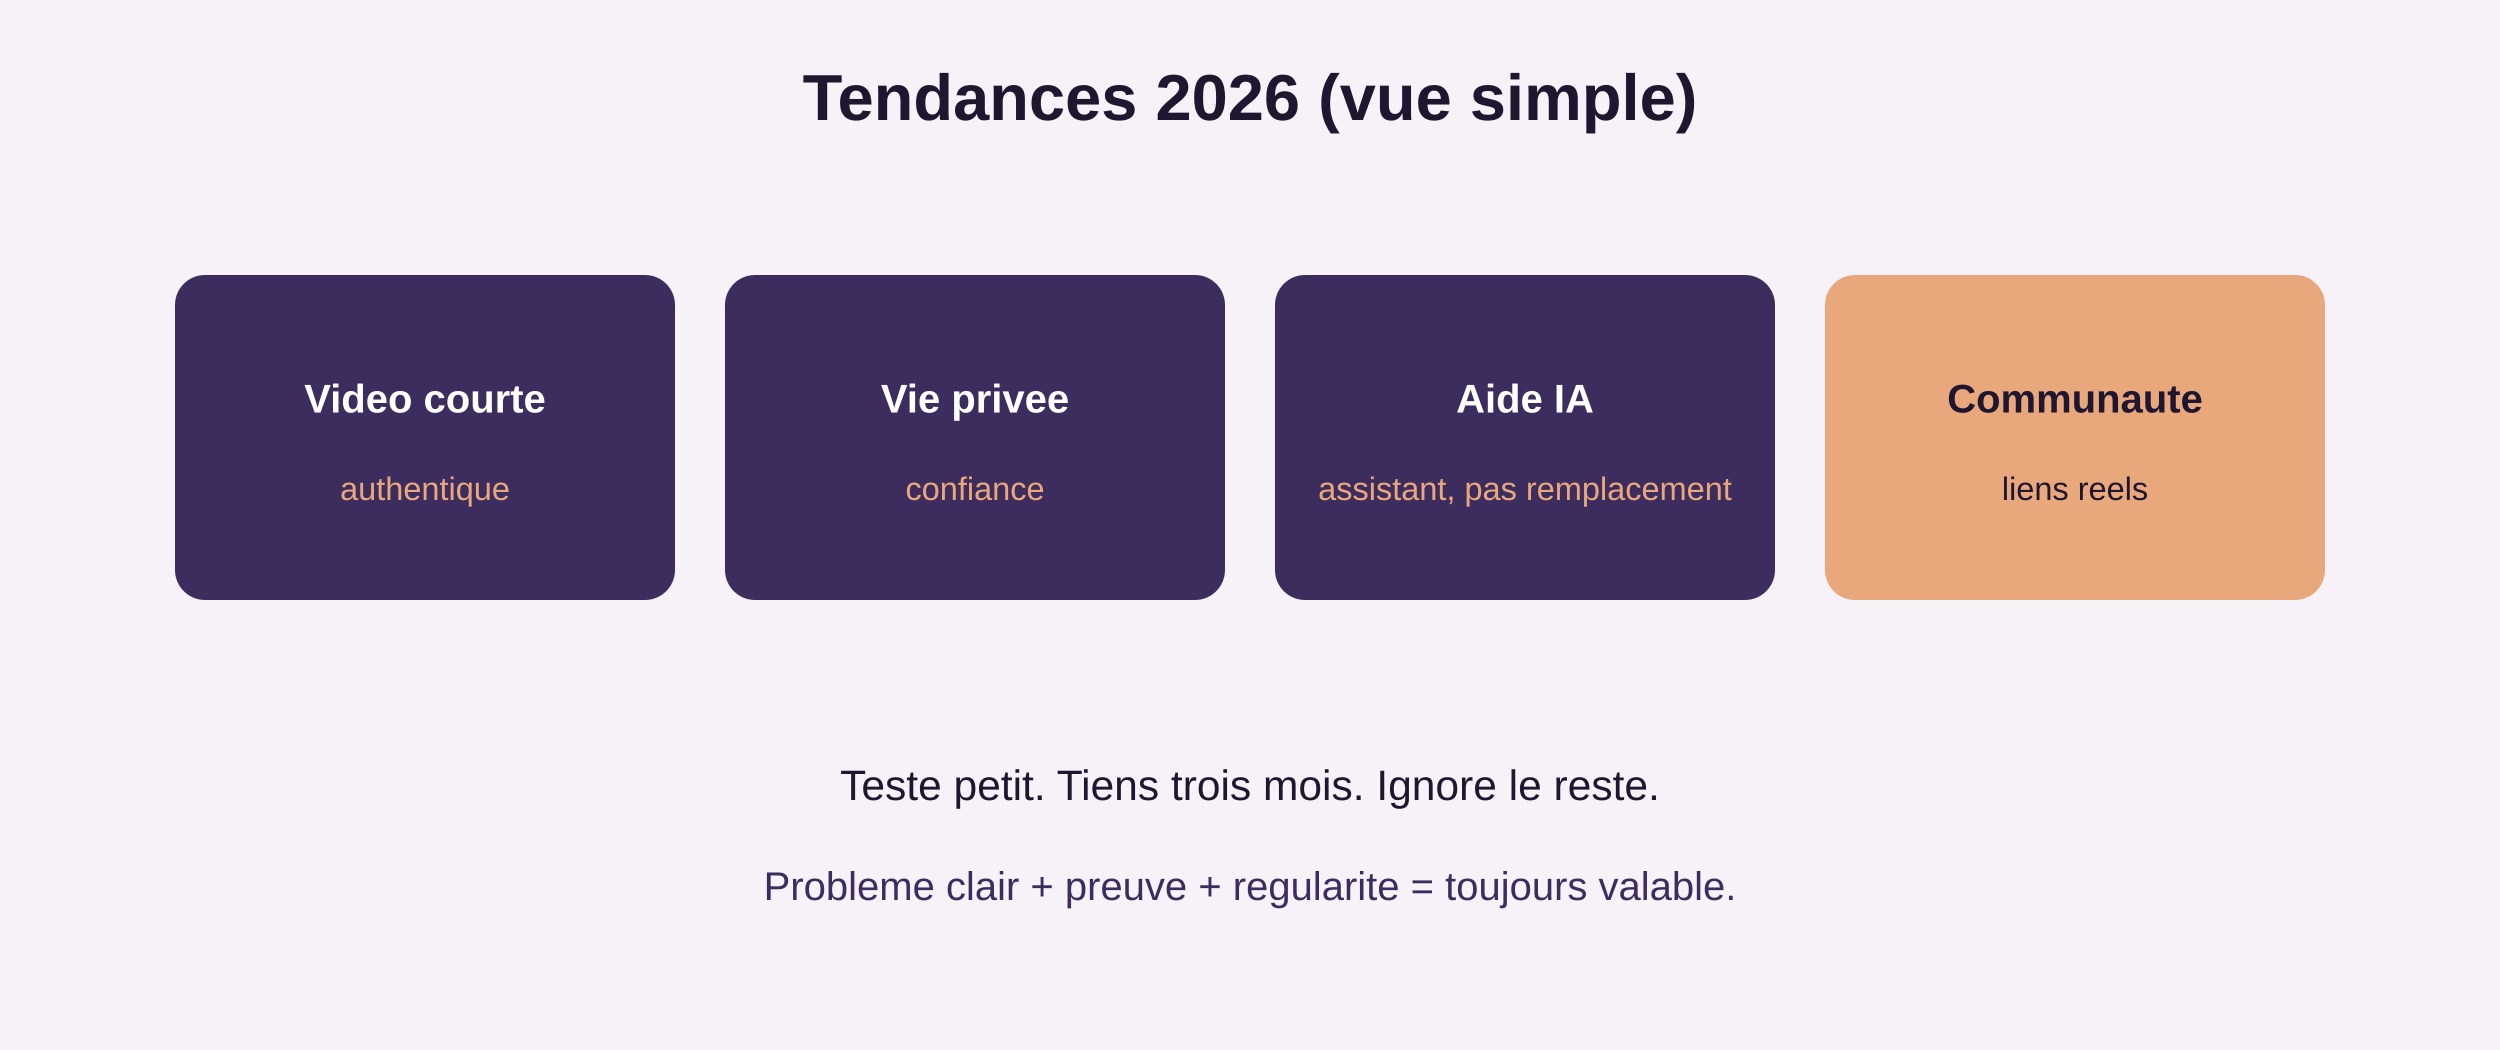
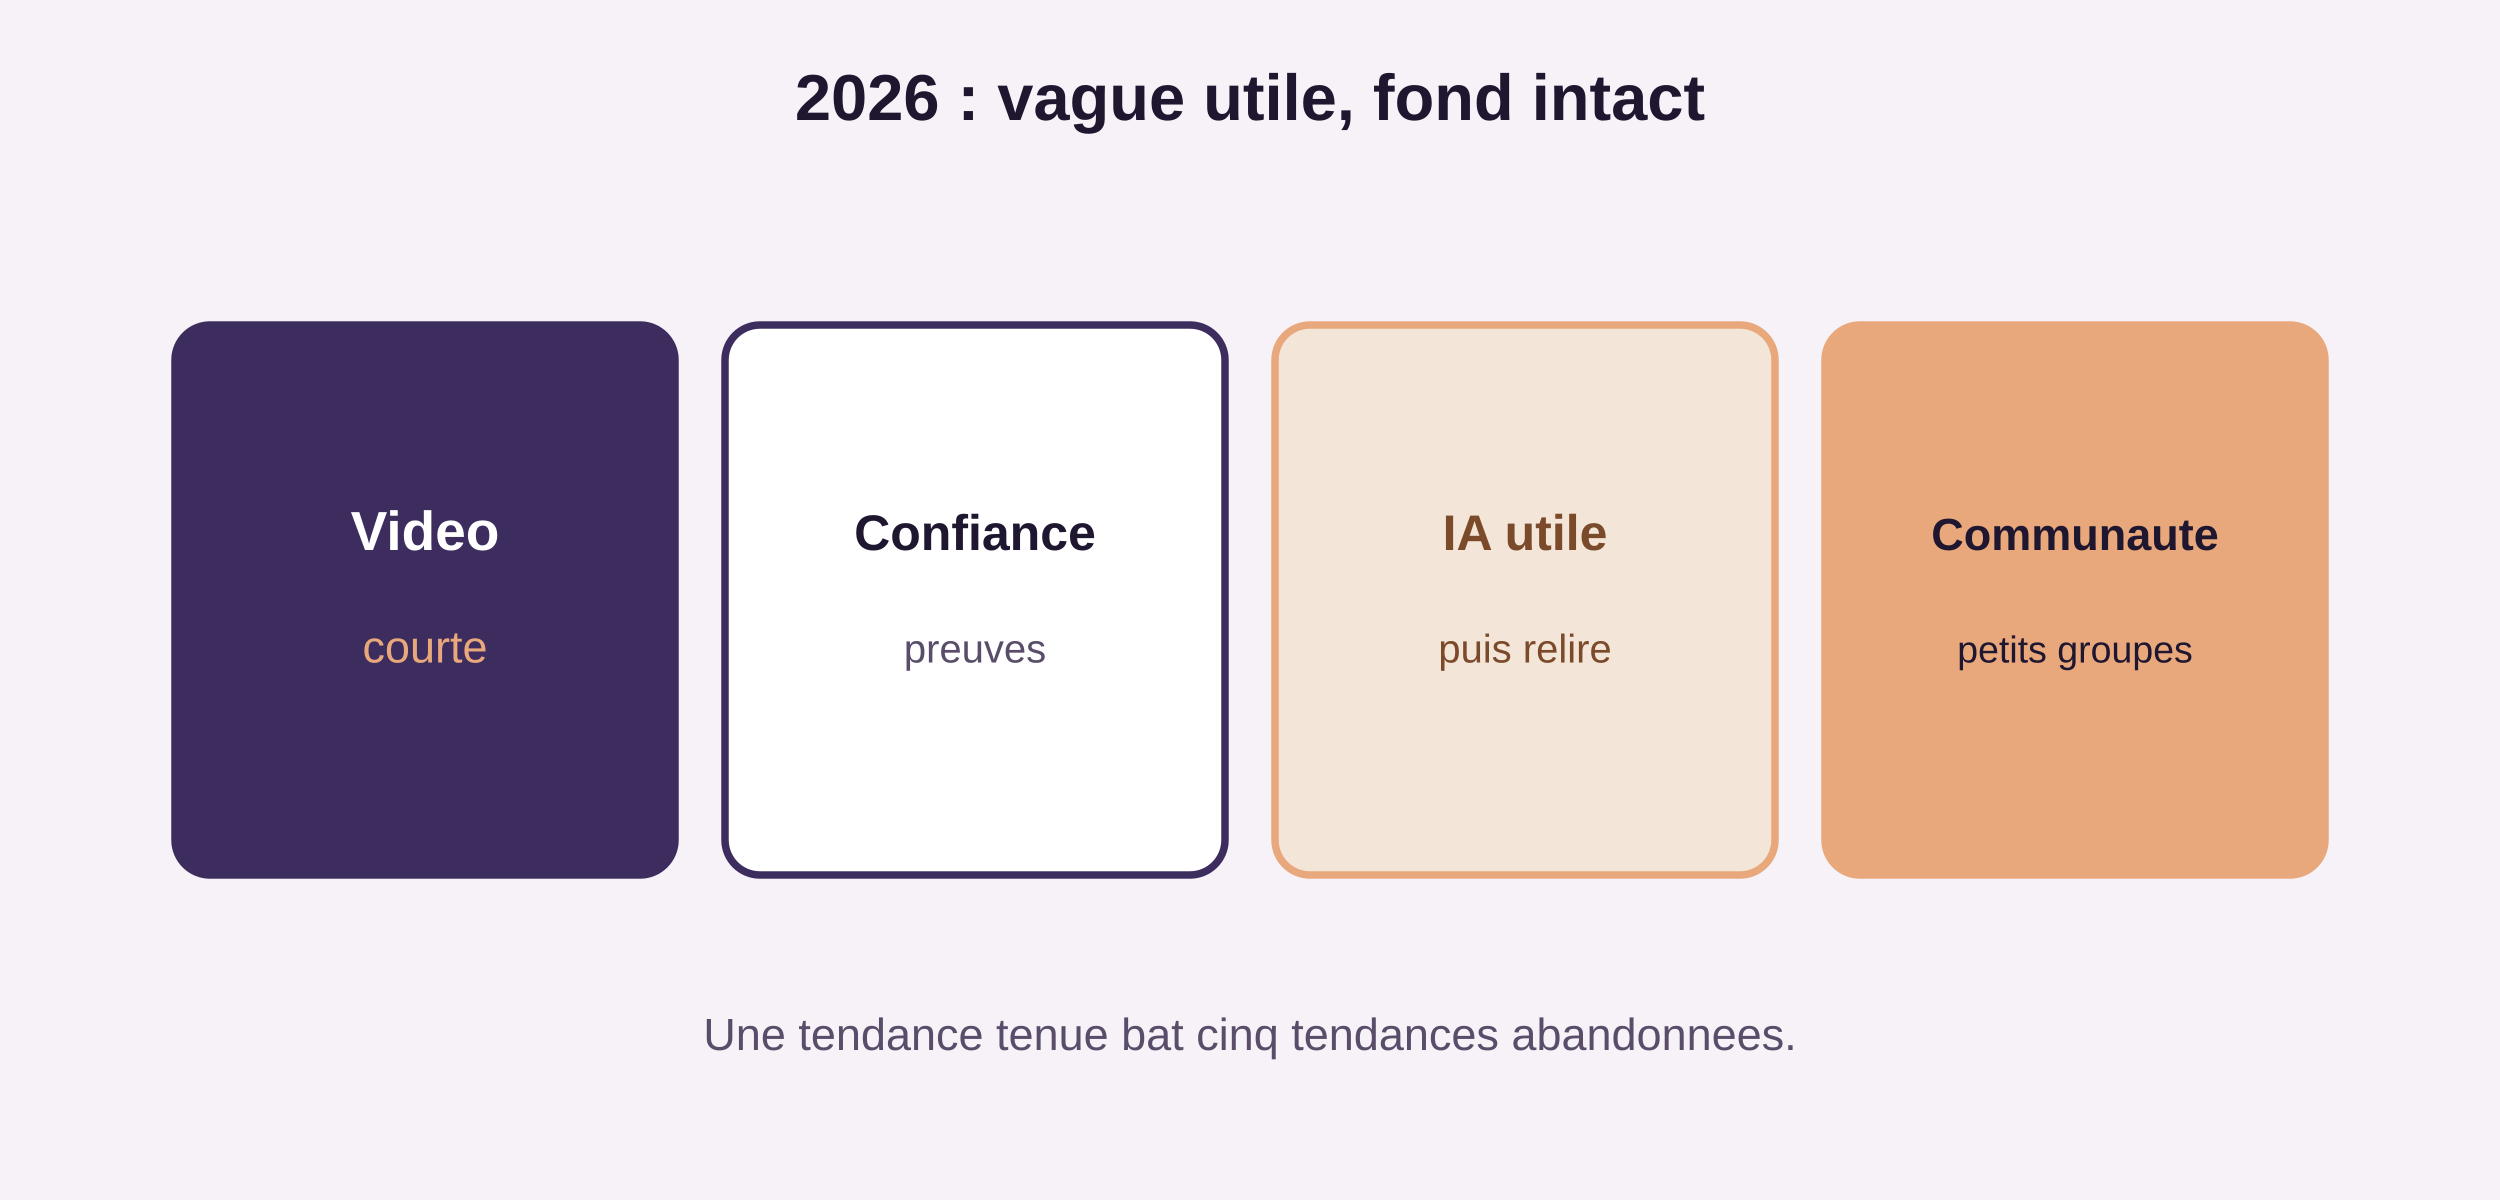
- <svg xmlns="http://www.w3.org/2000/svg" width="1000" height="420" viewBox="0 0 1000 420">
-   <rect width="1000" height="420" fill="#f6f2f8" />
-   <text x="500" y="48" text-anchor="middle" font-family="Segoe UI, Arial, sans-serif" font-size="26" fill="#1f1630" font-weight="700">Tendances 2026 (vue simple)</text>
-   <rect x="70" y="110" width="200" height="130" rx="12" fill="#3d2c5e" />
-   <text x="170" y="165" text-anchor="middle" font-family="Segoe UI, Arial, sans-serif" font-size="16" fill="#fff" font-weight="700">Video courte</text>
-   <text x="170" y="200" text-anchor="middle" font-family="Segoe UI, Arial, sans-serif" font-size="13" fill="#e8a87c">authentique</text>
-   <rect x="290" y="110" width="200" height="130" rx="12" fill="#3d2c5e" />
-   <text x="390" y="165" text-anchor="middle" font-family="Segoe UI, Arial, sans-serif" font-size="16" fill="#fff" font-weight="700">Vie privee</text>
-   <text x="390" y="200" text-anchor="middle" font-family="Segoe UI, Arial, sans-serif" font-size="13" fill="#e8a87c">confiance</text>
-   <rect x="510" y="110" width="200" height="130" rx="12" fill="#3d2c5e" />
-   <text x="610" y="165" text-anchor="middle" font-family="Segoe UI, Arial, sans-serif" font-size="16" fill="#fff" font-weight="700">Aide IA</text>
-   <text x="610" y="200" text-anchor="middle" font-family="Segoe UI, Arial, sans-serif" font-size="13" fill="#e8a87c">assistant, pas remplacement</text>
-   <rect x="730" y="110" width="200" height="130" rx="12" fill="#e8a87c" />
-   <text x="830" y="165" text-anchor="middle" font-family="Segoe UI, Arial, sans-serif" font-size="16" fill="#1f1630" font-weight="700">Communaute</text>
-   <text x="830" y="200" text-anchor="middle" font-family="Segoe UI, Arial, sans-serif" font-size="13" fill="#1f1630">liens reels</text>
-   <text x="500" y="320" text-anchor="middle" font-family="Segoe UI, Arial, sans-serif" font-size="17" fill="#1f1630">Teste petit. Tiens trois mois. Ignore le reste.</text>
-   <text x="500" y="360" text-anchor="middle" font-family="Segoe UI, Arial, sans-serif" font-size="16" fill="#3d2c5e">Probleme clair + preuve + regularite = toujours valable.</text>
+ <svg xmlns="http://www.w3.org/2000/svg" width="1000" height="480" viewBox="0 0 1000 480">
+   <rect width="1000" height="480" fill="#f6f2f8" />
+   <text x="500" y="48" text-anchor="middle" font-family="Segoe UI, Arial, sans-serif" font-size="26" fill="#1f1630" font-weight="700">2026 : vague utile, fond intact</text>
+   <rect x="70" y="130" width="200" height="220" rx="14" fill="#3d2c5e" stroke="#3d2c5e" stroke-width="3" />
+   <text x="170" y="220" text-anchor="middle" font-family="Segoe UI, Arial, sans-serif" font-size="22" fill="#fff" font-weight="700">Video</text>
+   <text x="170" y="265" text-anchor="middle" font-family="Segoe UI, Arial, sans-serif" font-size="18" fill="#e8a87c" font-weight="400">courte</text>
+   <rect x="290" y="130" width="200" height="220" rx="14" fill="#ffffff" stroke="#3d2c5e" stroke-width="3" />
+   <text x="390" y="220" text-anchor="middle" font-family="Segoe UI, Arial, sans-serif" font-size="20" fill="#1f1630" font-weight="700">Confiance</text>
+   <text x="390" y="265" text-anchor="middle" font-family="Segoe UI, Arial, sans-serif" font-size="16" fill="#5a4d6a" font-weight="400">preuves</text>
+   <rect x="510" y="130" width="200" height="220" rx="14" fill="#f3e6d8" stroke="#e8a87c" stroke-width="3" />
+   <text x="610" y="220" text-anchor="middle" font-family="Segoe UI, Arial, sans-serif" font-size="20" fill="#7a4a2a" font-weight="700">IA utile</text>
+   <text x="610" y="265" text-anchor="middle" font-family="Segoe UI, Arial, sans-serif" font-size="16" fill="#7a4a2a" font-weight="400">puis relire</text>
+   <rect x="730" y="130" width="200" height="220" rx="14" fill="#e8a87c" stroke="#e8a87c" stroke-width="3" />
+   <text x="830" y="220" text-anchor="middle" font-family="Segoe UI, Arial, sans-serif" font-size="18" fill="#1f1630" font-weight="700">Communaute</text>
+   <text x="830" y="265" text-anchor="middle" font-family="Segoe UI, Arial, sans-serif" font-size="15" fill="#1f1630" font-weight="400">petits groupes</text>
+   <text x="500" y="420" text-anchor="middle" font-family="Segoe UI, Arial, sans-serif" font-size="18" fill="#5a4d6a" font-weight="400">Une tendance tenue bat cinq tendances abandonnees.</text>
</svg>
